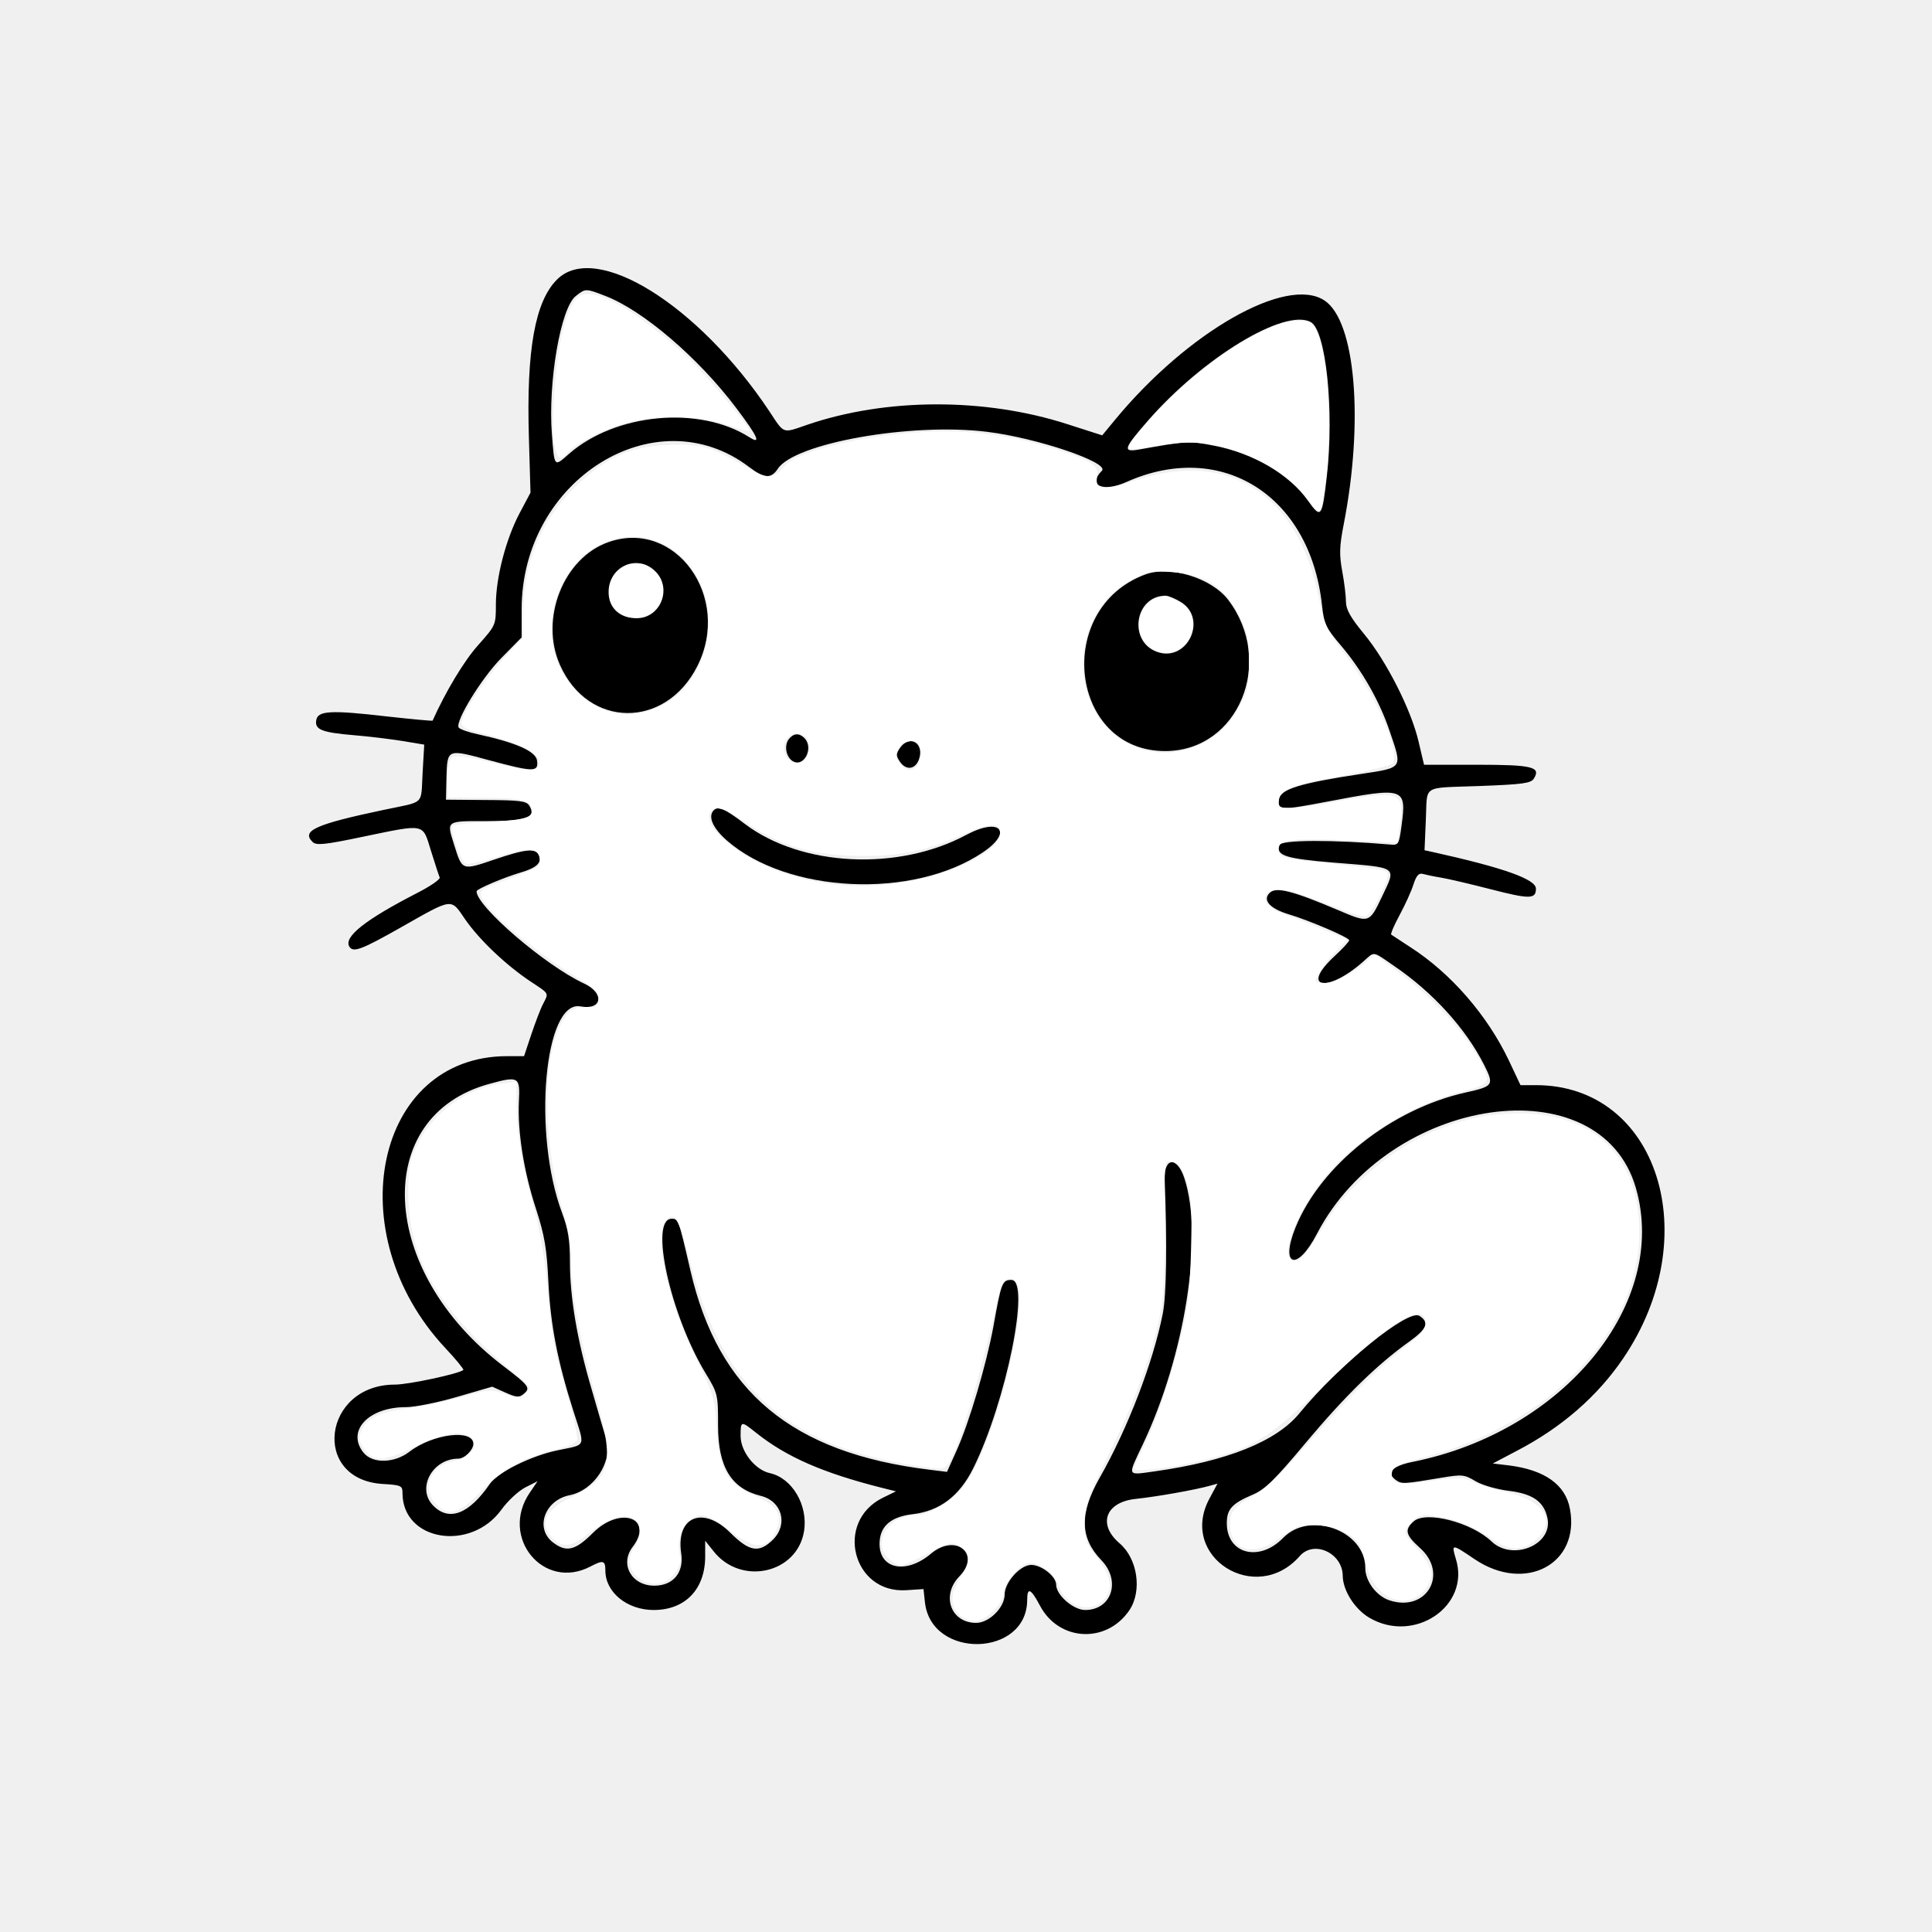
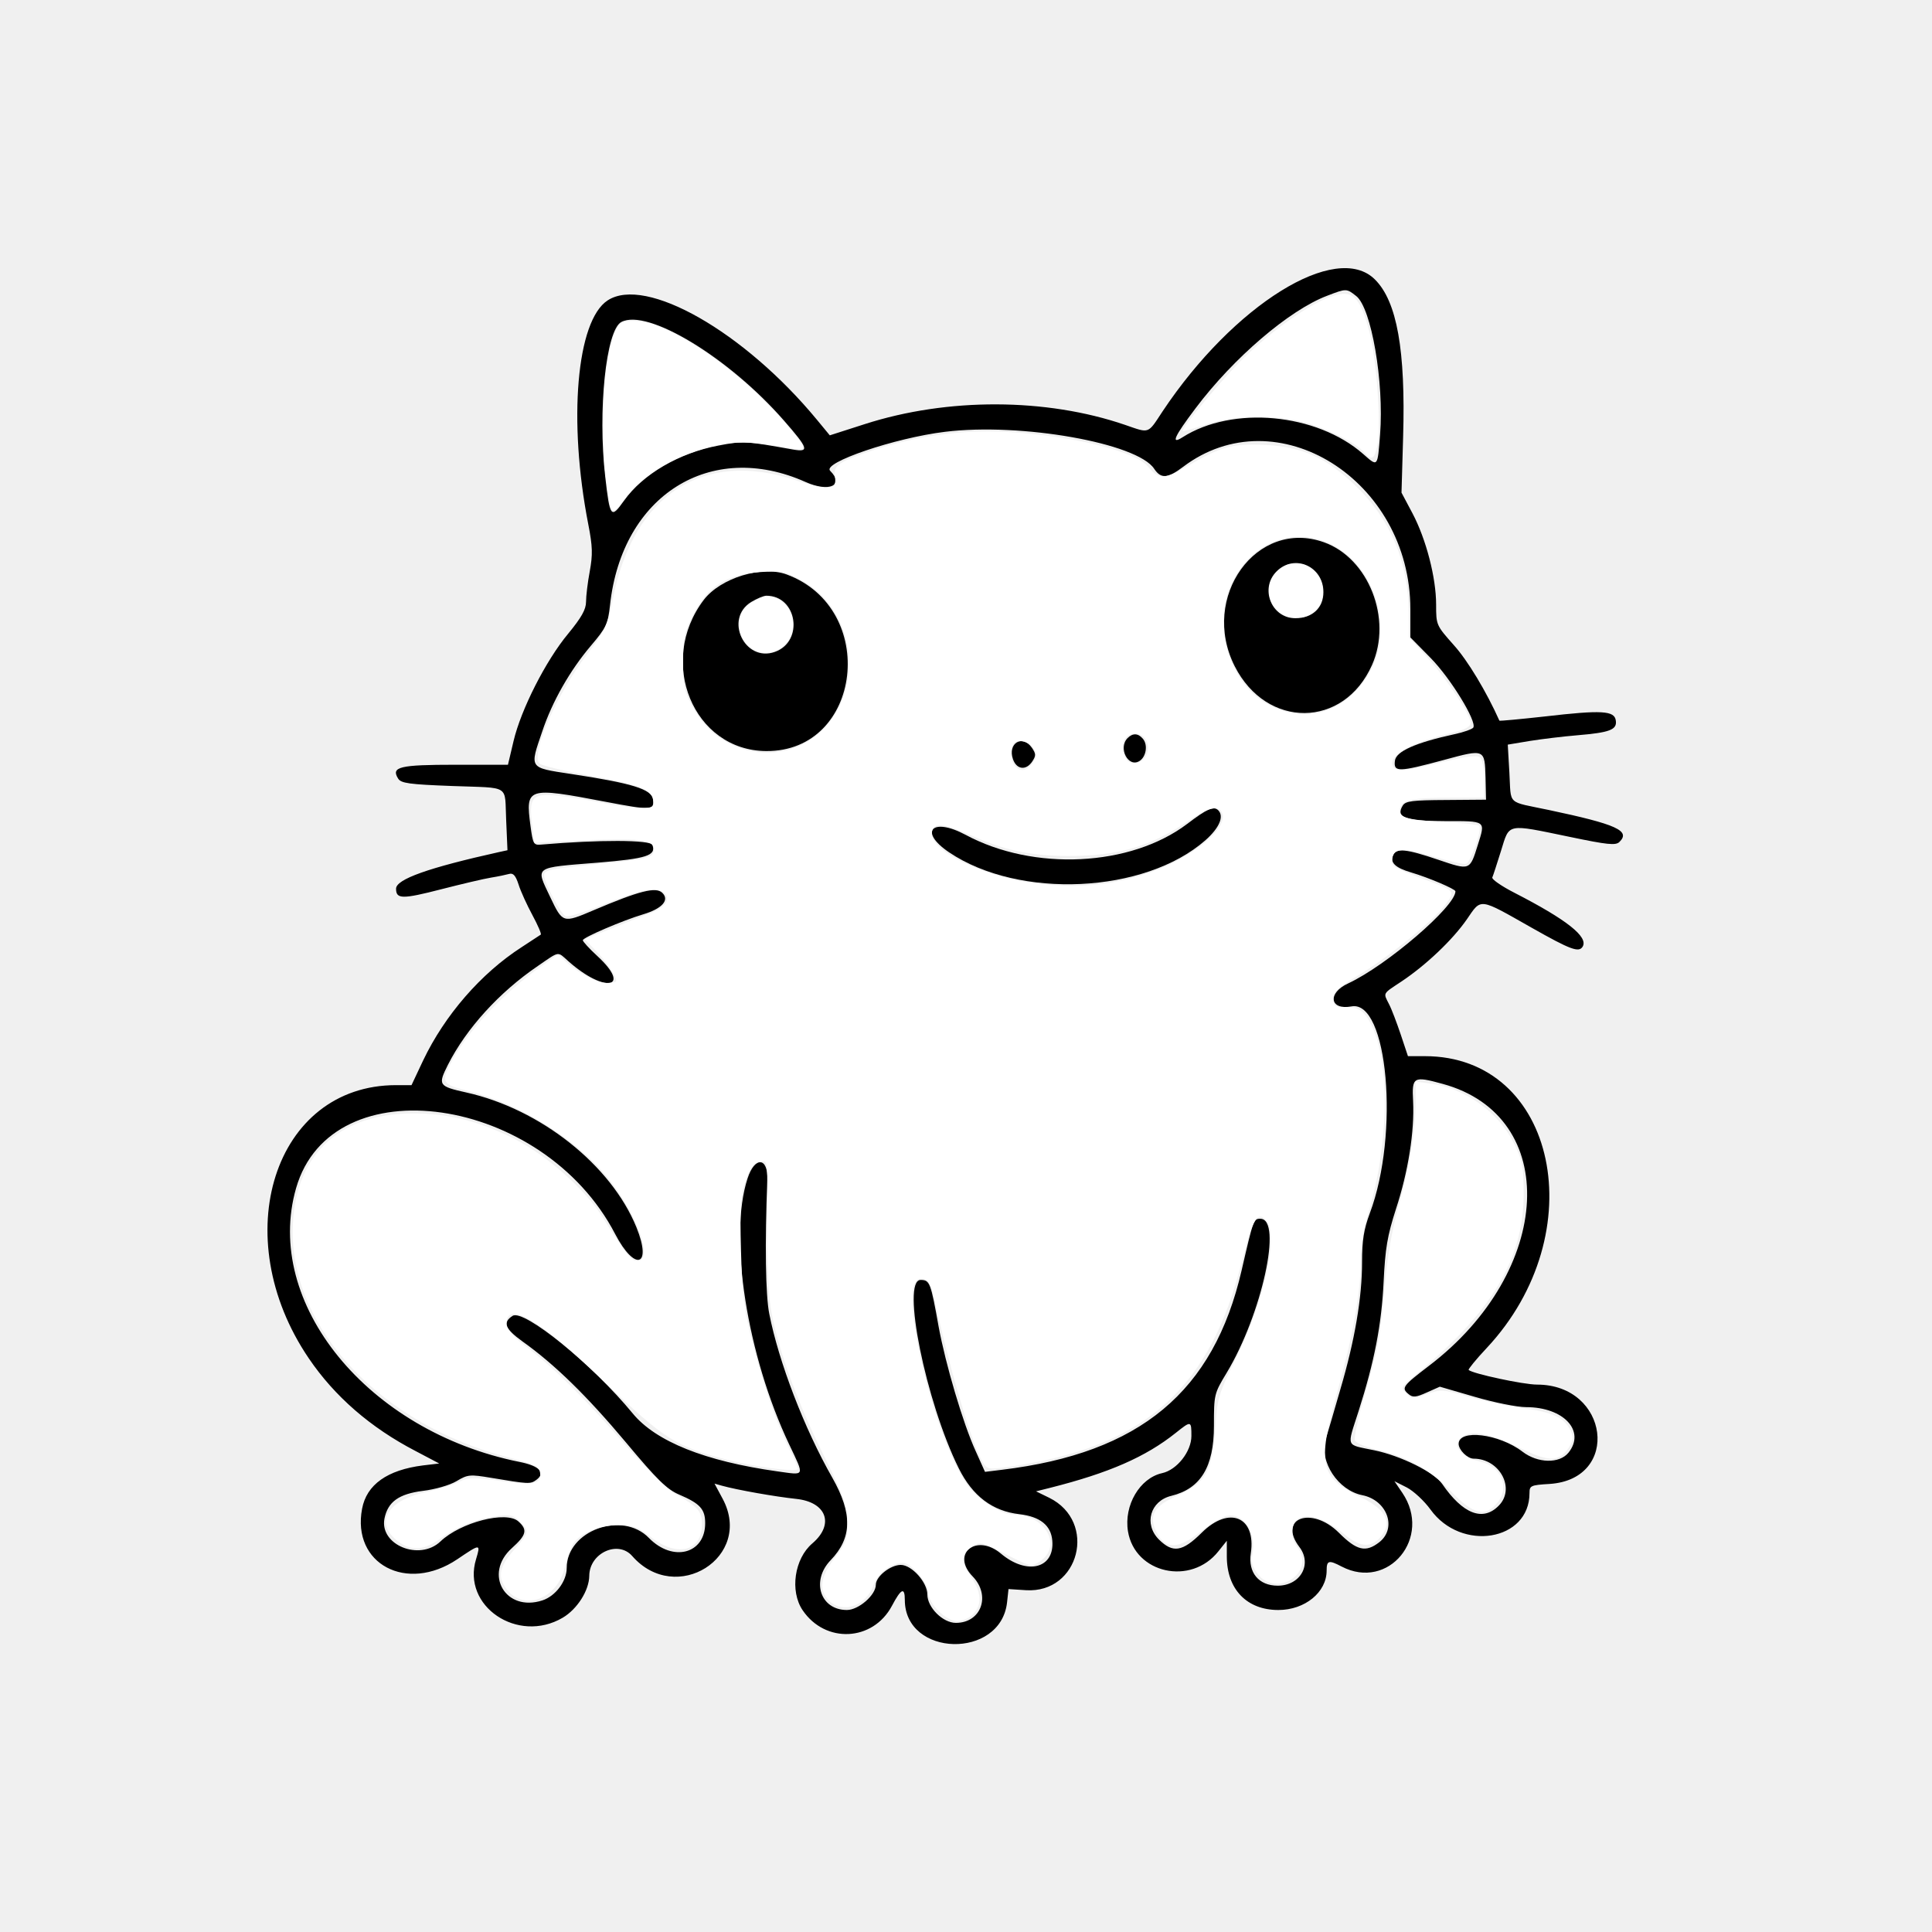
<svg xmlns="http://www.w3.org/2000/svg" version="1.0" width="600pt" height="600pt" viewBox="0 0 600 600" preserveAspectRatio="xMidYMid meet" id="svg6">
-   <defs id="defs6" />
-   <g transform="translate(0,600) scale(0.05,-0.05)" fill="#000000" stroke="none" id="g6">
-     <path d="M3460 10264 c-137 -136 -191 -439 -175 -979 l10 -345 -68 -128 c-85 -161 -147 -400 -147 -567 0 -128 -1 -129 -110 -252 -86 -95 -203 -290 -283 -469 -1 -3 -129 9 -283 26 -353 41 -432 36 -440 -25 -9 -58 38 -75 240 -92 85 -7 217 -23 293 -35 l138 -23 -10 -173 c-12 -208 20 -177 -245 -233 -421 -89 -510 -129 -438 -199 23 -22 74 -17 308 32 397 82 373 87 427 -87 25 -80 49 -154 54 -165 5 -11 -57 -54 -137 -95 -325 -167 -461 -274 -424 -335 24 -38 75 -19 317 118 330 187 311 185 402 52 88 -127 253 -284 406 -386 119 -79 114 -69 78 -140 -16 -30 -48 -115 -73 -189 l-45 -135 -105 0 c-819 0 -1052 -1099 -384 -1813 66 -70 116 -132 112 -136 -24 -23 -340 -91 -425 -91 -447 0 -522 -588 -78 -617 118 -7 125 -11 125 -57 0 -298 424 -367 615 -102 39 54 105 115 147 137 l77 39 -49 -72 c-188 -277 86 -610 377 -458 80 42 93 38 93 -25 0 -135 135 -245 300 -245 196 0 320 129 320 333 l0 97 52 -65 c170 -216 519 -139 562 124 26 161 -73 330 -212 361 -92 20 -182 134 -182 231 0 95 2 95 96 20 189 -151 417 -250 781 -342 l88 -22 -82 -40 c-301 -149 -187 -595 145 -574 l108 7 9 -83 c40 -355 635 -340 635 16 0 81 23 71 80 -37 118 -222 414 -236 555 -27 80 119 51 320 -61 415 -138 118 -88 256 100 276 132 14 369 56 462 82 l46 13 -51 -95 c-192 -361 290 -665 562 -355 88 101 266 19 267 -123 1 -91 75 -207 165 -260 279 -164 628 72 538 364 -29 97 -28 97 117 -1 314 -211 656 -29 591 314 -28 150 -157 241 -378 269 l-101 12 148 78 c279 145 502 339 662 575 515 758 215 1697 -542 1697 l-96 0 -72 153 c-134 281 -359 541 -612 704 -60 40 -114 74 -119 78 -5 4 18 58 52 121 34 63 73 148 86 190 18 55 33 73 58 66 18 -5 69 -16 113 -23 44 -7 183 -40 308 -72 244 -63 282 -62 282 3 0 59 -200 130 -641 228 l-51 11 8 185 c11 227 -33 200 336 214 267 10 317 17 335 46 46 73 -9 86 -355 86 l-327 0 -35 148 c-46 195 -200 499 -339 666 -83 101 -111 151 -111 198 0 35 -10 120 -23 189 -19 104 -18 154 9 292 126 645 73 1265 -120 1391 -236 155 -849 -195 -1300 -741 l-80 -97 -218 70 c-513 165 -1126 163 -1616 -5 -154 -53 -139 -59 -233 84 -441 662 -1079 1059 -1319 819z m297 -101 c235 -89 582 -386 818 -700 132 -175 155 -227 80 -179 -310 198 -833 150 -1122 -104 -92 -81 -89 -84 -105 122 -25 325 54 785 148 859 61 48 61 48 181 2z m4384 -163 c95 -51 147 -550 100 -960 -29 -255 -36 -264 -116 -151 -117 165 -342 297 -585 343 -155 30 -169 29 -465 -24 -104 -18 -97 5 55 179 342 392 848 699 1011 613z m-2011 -682 c313 -38 764 -192 714 -242 -91 -91 6 -135 152 -70 590 264 1141 -82 1215 -764 13 -118 23 -140 119 -253 129 -152 240 -346 302 -532 79 -232 85 -224 -177 -264 -383 -58 -504 -95 -511 -159 -8 -67 11 -68 295 -14 488 93 498 90 466 -150 -15 -112 -19 -120 -65 -116 -360 31 -680 30 -692 -2 -25 -66 35 -85 338 -110 405 -33 388 -20 296 -215 -77 -161 -78 -162 -268 -81 -285 121 -389 148 -428 108 -46 -45 2 -98 119 -133 127 -38 375 -144 375 -161 0 -8 -40 -52 -90 -98 -218 -201 -47 -233 178 -34 72 64 53 67 190 -27 240 -163 445 -388 560 -615 63 -126 59 -133 -116 -172 -460 -103 -898 -451 -1055 -837 -99 -244 9 -278 132 -42 449 864 1762 1053 1982 285 205 -714 -445 -1511 -1387 -1700 -126 -25 -165 -68 -105 -112 37 -27 47 -26 281 13 131 22 145 21 215 -21 42 -25 133 -51 208 -60 150 -19 218 -68 239 -172 32 -164 -218 -266 -348 -142 -125 119 -409 192 -484 124 -58 -52 -50 -84 40 -165 180 -161 40 -401 -190 -325 -81 27 -150 119 -150 201 0 232 -345 358 -511 186 -148 -151 -349 -99 -349 92 0 87 31 122 162 178 75 32 137 92 332 326 240 286 441 483 642 626 108 78 123 118 60 158 -70 44 -497 -303 -745 -605 -143 -175 -450 -298 -900 -361 -174 -24 -169 -36 -73 167 262 552 378 1287 259 1652 -45 140 -129 133 -123 -10 16 -394 11 -715 -12 -830 -59 -300 -218 -714 -392 -1019 -126 -223 -123 -373 11 -512 123 -128 64 -309 -101 -309 -73 0 -180 93 -180 157 0 51 -90 123 -155 123 -68 0 -165 -108 -165 -184 0 -80 -96 -176 -177 -176 -158 0 -219 170 -104 289 136 140 -23 269 -175 142 -162 -137 -335 -94 -320 80 8 95 76 149 204 164 167 19 291 112 377 285 205 413 358 1170 237 1170 -57 0 -63 -16 -112 -290 -43 -233 -151 -600 -230 -773 l-58 -129 -106 13 c-857 104 -1314 484 -1488 1239 -73 316 -74 320 -116 320 -140 0 -10 -593 209 -957 78 -129 79 -134 79 -329 0 -255 82 -390 265 -435 131 -32 172 -175 77 -271 -87 -86 -146 -77 -266 42 -171 170 -339 99 -305 -128 18 -120 -50 -201 -167 -201 -141 0 -216 133 -135 240 137 180 -76 257 -245 89 -112 -112 -167 -124 -251 -59 -112 88 -49 261 105 292 151 30 268 207 228 346 -12 39 -53 179 -91 311 -90 305 -135 570 -135 791 0 136 -11 203 -48 303 -186 494 -112 1328 114 1285 135 -25 151 83 20 143 -240 112 -666 478 -666 572 0 14 167 85 275 117 98 29 131 60 113 106 -18 47 -81 41 -281 -27 -198 -67 -196 -68 -246 92 -48 153 -55 148 208 148 244 0 304 23 258 97 -18 28 -61 33 -269 34 l-248 2 3 136 c5 180 4 180 258 111 282 -76 314 -77 305 -6 -6 59 -128 113 -371 166 -57 12 -109 31 -116 41 -23 38 141 306 265 432 l126 128 0 175 c0 804 831 1324 1412 884 95 -72 137 -75 179 -12 104 160 828 288 1299 230z m-2907 -4158 c-9 -188 30 -436 106 -668 54 -168 67 -245 77 -452 13 -269 57 -496 156 -806 73 -229 83 -204 -98 -242 -165 -34 -372 -137 -421 -208 -129 -188 -253 -236 -351 -137 -107 106 -8 293 155 293 38 0 93 54 93 92 0 93 -251 63 -397 -49 -94 -72 -229 -75 -285 -6 -108 134 29 283 263 283 56 0 200 29 319 64 l217 63 81 -36 c66 -30 87 -32 112 -11 48 39 39 51 -126 177 -774 589 -820 1551 -84 1751 182 50 191 44 183 -108z" id="path1" />
-     <path d="M3777 8632 c-278 -99 -426 -476 -299 -762 175 -395 655 -399 853 -8 217 429 -136 919 -554 770z m294 -181 c106 -106 32 -291 -117 -291 -105 0 -174 65 -174 162 0 161 180 240 291 129z" id="path2" />
-     <path d="M7114 8432 c-573 -212 -470 -1101 127 -1097 452 3 680 555 387 940 -104 135 -360 214 -514 157z m220 -171 c170 -104 41 -377 -147 -310 -182 65 -139 349 53 349 17 0 59 -18 94 -39z" id="path3" />
-     <path d="M4901 7411 c-32 -38 -20 -112 22 -138 70 -43 134 82 73 143 -32 32 -66 30 -95 -5z" id="path4" />
-     <path d="M5591 7356 c-26 -38 -26 -50 -3 -85 38 -58 97 -52 120 13 35 99 -58 156 -117 72z" id="path5" />
-     <path d="M4433 6967 c-37 -38 -7 -109 80 -186 377 -331 1157 -368 1592 -75 191 129 106 220 -102 109 -424 -228 -1025 -198 -1376 67 -125 95 -166 113 -194 85z" id="path6" />
+   <g transform="scale(-1,1) translate(-600.0,0)">
+     <defs id="defs6" />
+     <g transform="translate(0,600) scale(0.05,-0.05)" fill="#000000" stroke="none" id="g6">
+       <path d="M3460 10264 c-137 -136 -191 -439 -175 -979 l10 -345 -68 -128 c-85 -161 -147 -400 -147 -567 0 -128 -1 -129 -110 -252 -86 -95 -203 -290 -283 -469 -1 -3 -129 9 -283 26 -353 41 -432 36 -440 -25 -9 -58 38 -75 240 -92 85 -7 217 -23 293 -35 l138 -23 -10 -173 c-12 -208 20 -177 -245 -233 -421 -89 -510 -129 -438 -199 23 -22 74 -17 308 32 397 82 373 87 427 -87 25 -80 49 -154 54 -165 5 -11 -57 -54 -137 -95 -325 -167 -461 -274 -424 -335 24 -38 75 -19 317 118 330 187 311 185 402 52 88 -127 253 -284 406 -386 119 -79 114 -69 78 -140 -16 -30 -48 -115 -73 -189 l-45 -135 -105 0 c-819 0 -1052 -1099 -384 -1813 66 -70 116 -132 112 -136 -24 -23 -340 -91 -425 -91 -447 0 -522 -588 -78 -617 118 -7 125 -11 125 -57 0 -298 424 -367 615 -102 39 54 105 115 147 137 l77 39 -49 -72 c-188 -277 86 -610 377 -458 80 42 93 38 93 -25 0 -135 135 -245 300 -245 196 0 320 129 320 333 l0 97 52 -65 c170 -216 519 -139 562 124 26 161 -73 330 -212 361 -92 20 -182 134 -182 231 0 95 2 95 96 20 189 -151 417 -250 781 -342 l88 -22 -82 -40 c-301 -149 -187 -595 145 -574 l108 7 9 -83 c40 -355 635 -340 635 16 0 81 23 71 80 -37 118 -222 414 -236 555 -27 80 119 51 320 -61 415 -138 118 -88 256 100 276 132 14 369 56 462 82 l46 13 -51 -95 c-192 -361 290 -665 562 -355 88 101 266 19 267 -123 1 -91 75 -207 165 -260 279 -164 628 72 538 364 -29 97 -28 97 117 -1 314 -211 656 -29 591 314 -28 150 -157 241 -378 269 l-101 12 148 78 c279 145 502 339 662 575 515 758 215 1697 -542 1697 l-96 0 -72 153 c-134 281 -359 541 -612 704 -60 40 -114 74 -119 78 -5 4 18 58 52 121 34 63 73 148 86 190 18 55 33 73 58 66 18 -5 69 -16 113 -23 44 -7 183 -40 308 -72 244 -63 282 -62 282 3 0 59 -200 130 -641 228 l-51 11 8 185 c11 227 -33 200 336 214 267 10 317 17 335 46 46 73 -9 86 -355 86 l-327 0 -35 148 c-46 195 -200 499 -339 666 -83 101 -111 151 -111 198 0 35 -10 120 -23 189 -19 104 -18 154 9 292 126 645 73 1265 -120 1391 -236 155 -849 -195 -1300 -741 l-80 -97 -218 70 c-513 165 -1126 163 -1616 -5 -154 -53 -139 -59 -233 84 -441 662 -1079 1059 -1319 819z m297 -101 c235 -89 582 -386 818 -700 132 -175 155 -227 80 -179 -310 198 -833 150 -1122 -104 -92 -81 -89 -84 -105 122 -25 325 54 785 148 859 61 48 61 48 181 2z m4384 -163 c95 -51 147 -550 100 -960 -29 -255 -36 -264 -116 -151 -117 165 -342 297 -585 343 -155 30 -169 29 -465 -24 -104 -18 -97 5 55 179 342 392 848 699 1011 613z m-2011 -682 c313 -38 764 -192 714 -242 -91 -91 6 -135 152 -70 590 264 1141 -82 1215 -764 13 -118 23 -140 119 -253 129 -152 240 -346 302 -532 79 -232 85 -224 -177 -264 -383 -58 -504 -95 -511 -159 -8 -67 11 -68 295 -14 488 93 498 90 466 -150 -15 -112 -19 -120 -65 -116 -360 31 -680 30 -692 -2 -25 -66 35 -85 338 -110 405 -33 388 -20 296 -215 -77 -161 -78 -162 -268 -81 -285 121 -389 148 -428 108 -46 -45 2 -98 119 -133 127 -38 375 -144 375 -161 0 -8 -40 -52 -90 -98 -218 -201 -47 -233 178 -34 72 64 53 67 190 -27 240 -163 445 -388 560 -615 63 -126 59 -133 -116 -172 -460 -103 -898 -451 -1055 -837 -99 -244 9 -278 132 -42 449 864 1762 1053 1982 285 205 -714 -445 -1511 -1387 -1700 -126 -25 -165 -68 -105 -112 37 -27 47 -26 281 13 131 22 145 21 215 -21 42 -25 133 -51 208 -60 150 -19 218 -68 239 -172 32 -164 -218 -266 -348 -142 -125 119 -409 192 -484 124 -58 -52 -50 -84 40 -165 180 -161 40 -401 -190 -325 -81 27 -150 119 -150 201 0 232 -345 358 -511 186 -148 -151 -349 -99 -349 92 0 87 31 122 162 178 75 32 137 92 332 326 240 286 441 483 642 626 108 78 123 118 60 158 -70 44 -497 -303 -745 -605 -143 -175 -450 -298 -900 -361 -174 -24 -169 -36 -73 167 262 552 378 1287 259 1652 -45 140 -129 133 -123 -10 16 -394 11 -715 -12 -830 -59 -300 -218 -714 -392 -1019 -126 -223 -123 -373 11 -512 123 -128 64 -309 -101 -309 -73 0 -180 93 -180 157 0 51 -90 123 -155 123 -68 0 -165 -108 -165 -184 0 -80 -96 -176 -177 -176 -158 0 -219 170 -104 289 136 140 -23 269 -175 142 -162 -137 -335 -94 -320 80 8 95 76 149 204 164 167 19 291 112 377 285 205 413 358 1170 237 1170 -57 0 -63 -16 -112 -290 -43 -233 -151 -600 -230 -773 l-58 -129 -106 13 c-857 104 -1314 484 -1488 1239 -73 316 -74 320 -116 320 -140 0 -10 -593 209 -957 78 -129 79 -134 79 -329 0 -255 82 -390 265 -435 131 -32 172 -175 77 -271 -87 -86 -146 -77 -266 42 -171 170 -339 99 -305 -128 18 -120 -50 -201 -167 -201 -141 0 -216 133 -135 240 137 180 -76 257 -245 89 -112 -112 -167 -124 -251 -59 -112 88 -49 261 105 292 151 30 268 207 228 346 -12 39 -53 179 -91 311 -90 305 -135 570 -135 791 0 136 -11 203 -48 303 -186 494 -112 1328 114 1285 135 -25 151 83 20 143 -240 112 -666 478 -666 572 0 14 167 85 275 117 98 29 131 60 113 106 -18 47 -81 41 -281 -27 -198 -67 -196 -68 -246 92 -48 153 -55 148 208 148 244 0 304 23 258 97 -18 28 -61 33 -269 34 l-248 2 3 136 c5 180 4 180 258 111 282 -76 314 -77 305 -6 -6 59 -128 113 -371 166 -57 12 -109 31 -116 41 -23 38 141 306 265 432 l126 128 0 175 c0 804 831 1324 1412 884 95 -72 137 -75 179 -12 104 160 828 288 1299 230z m-2907 -4158 c-9 -188 30 -436 106 -668 54 -168 67 -245 77 -452 13 -269 57 -496 156 -806 73 -229 83 -204 -98 -242 -165 -34 -372 -137 -421 -208 -129 -188 -253 -236 -351 -137 -107 106 -8 293 155 293 38 0 93 54 93 92 0 93 -251 63 -397 -49 -94 -72 -229 -75 -285 -6 -108 134 29 283 263 283 56 0 200 29 319 64 l217 63 81 -36 c66 -30 87 -32 112 -11 48 39 39 51 -126 177 -774 589 -820 1551 -84 1751 182 50 191 44 183 -108z" id="path1" />
+       <path d="M3777 8632 c-278 -99 -426 -476 -299 -762 175 -395 655 -399 853 -8 217 429 -136 919 -554 770z m294 -181 c106 -106 32 -291 -117 -291 -105 0 -174 65 -174 162 0 161 180 240 291 129z" id="path2" />
+       <path d="M7114 8432 c-573 -212 -470 -1101 127 -1097 452 3 680 555 387 940 -104 135 -360 214 -514 157z m220 -171 c170 -104 41 -377 -147 -310 -182 65 -139 349 53 349 17 0 59 -18 94 -39z" id="path3" />
+       <path d="M4901 7411 c-32 -38 -20 -112 22 -138 70 -43 134 82 73 143 -32 32 -66 30 -95 -5z" id="path4" />
+       <path d="M5591 7356 c-26 -38 -26 -50 -3 -85 38 -58 97 -52 120 13 35 99 -58 156 -117 72z" id="path5" />
+       <path d="M4433 6967 c-37 -38 -7 -109 80 -186 377 -331 1157 -368 1592 -75 191 129 106 220 -102 109 -424 -228 -1025 -198 -1376 67 -125 95 -166 113 -194 85z" id="path6" />
+     </g>
+     <path style="fill:#ffffff;stroke-width:1.421" d="m 397.09,668.447 c -3.819,-3.819 -3.578,-9.011 0.71,-15.323 4.503,-6.627 4.48,-9.576 -0.098,-12.576 -3.543,-2.321 -3.957,-2.233 -14.149,3.01 -10.043,5.167 -10.652,5.302 -14.002,3.107 -9.64,-6.316 -2.555,-19.419 10.501,-19.419 4.844,0 13.63,-5.247 18.325,-10.943 8.061,-9.779 18.014,-38.23 22.382,-63.981 2.712,-15.987 1.794,-23.492 -2.795,-22.839 -2.553,0.363 -3.454,1.983 -4.992,8.968 -6.908,31.389 -16.2,62.111 -20.572,68.019 -1.554,2.1 -2.842,2.118 -14.573,0.212 -52.997,-8.612 -79.054,-32.474 -92.052,-84.293 -4.518,-18.014 -6.727,-21.546 -10.363,-16.574 -4.785,6.544 1.264,33.273 12.851,56.788 7.031,14.269 7.766,16.68 8.445,27.722 1.165,18.937 3.788,23.688 16.083,29.141 8.948,3.968 11.387,7.698 8.924,13.645 -3.545,8.559 -9.087,8.916 -18.767,1.209 -3.945,-3.141 -8.677,-6.089 -10.514,-6.55 -7.25,-1.82 -12.919,6.533 -10.987,16.191 0.549,2.747 -0.133,5.098 -2.27,7.814 -7.974,10.137 -24.163,-0.842 -16.391,-11.117 3.092,-4.088 2.72,-10.181 -0.735,-12.03 -4.024,-2.154 -11.158,0.38 -18.617,6.612 -6.947,5.804 -11.643,5.904 -15.781,0.336 -4.174,-5.616 -1.171,-10.81 9.069,-15.693 16.55,-7.891 17.879,-13.596 9.843,-42.271 -6.788,-24.222 -10.005,-42.119 -10.012,-55.707 -0.003,-5.505 -1.226,-13.392 -2.934,-18.921 -8.809,-28.52 -9.394,-63.103 -1.336,-78.899 2.949,-5.781 5.092,-7.107 11.484,-7.107 3.455,0 4.146,-0.581 4.146,-3.489 0,-2.803 -1.887,-4.6 -9.59,-9.136 -12.21,-7.189 -31.377,-22.587 -36.536,-29.351 -4.493,-5.891 -4.345,-6.126 6.346,-10.097 15.531,-5.769 15.855,-5.966 15.375,-9.344 -0.644,-4.541 -4.707,-4.701 -17.759,-0.701 -6.112,1.874 -11.875,3.15 -12.805,2.836 -2.052,-0.692 -6.801,-14.391 -5.456,-15.737 0.526,-0.526 7.593,-1.284 15.706,-1.684 14.943,-0.737 18.509,-2.005 16.963,-6.033 -1.211,-3.155 -5.127,-3.888 -20.904,-3.91 l -13.852,-0.019 v -7.64 c 0,-4.402 0.753,-8.246 1.776,-9.07 1.222,-0.984 5.986,-0.391 15.273,1.899 14.953,3.688 19.304,4.122 20.582,2.053 2.762,-4.469 -6.855,-10.041 -24.489,-14.187 -5.288,-1.243 -7.455,-2.436 -7.445,-4.098 0.02,-3.491 9.854,-18.29 18.213,-27.406 l 7.347,-8.013 0.021,-9.746 c 0.046,-21.316 7.377,-38.929 22.081,-53.048 11.972,-11.496 21.918,-16.009 37.035,-16.807 13.563,-0.715 18.912,0.704 32.045,8.505 9.977,5.926 12.217,5.972 16.889,0.342 5.227,-6.298 31.743,-12.774 58.282,-14.233 18.335,-1.008 36.768,1.491 55.199,7.483 14.301,4.65 16.948,6.465 16.076,11.026 -1.074,5.621 2.773,5.951 16.44,1.409 38.002,-12.628 66.819,5.925 75.345,48.508 2.358,11.776 3.271,13.778 10.69,23.442 12.634,16.456 23.643,41.638 19.859,45.422 -0.817,0.817 -9.868,3.009 -20.114,4.87 -21.234,3.858 -26.387,5.834 -27.034,10.367 -0.405,2.843 0.154,3.183 5.235,3.183 3.129,0 10.046,-0.913 15.372,-2.028 5.325,-1.116 13.544,-2.462 18.264,-2.991 11.147,-1.251 12.75,0.371 11.36,11.496 l -0.989,7.919 -19.603,-0.995 c -22.755,-1.155 -29.894,-0.305 -29.894,3.561 0,3.502 2.124,4.153 19.009,5.828 24.552,2.435 26.454,2.798 26.454,5.049 0,3.07 -6.931,16.227 -8.958,17.005 -0.956,0.367 -7.285,-1.569 -14.063,-4.302 -16.535,-6.667 -23.052,-8.069 -26.299,-5.654 -3.552,2.641 -0.951,6.459 6.143,9.019 3.04,1.097 10.214,3.895 15.941,6.218 l 10.413,4.223 -4.917,5.148 c -4.481,4.692 -8.095,10.119 -8.095,12.158 0,0.442 1.758,0.801 3.907,0.798 4.103,-0.006 11.652,-3.953 17.044,-8.912 l 3.192,-2.936 6.753,4.794 c 16.509,11.721 31.17,27.5 37.845,40.731 3.797,7.527 3.169,8.429 -7.725,11.099 -20.913,5.125 -43.684,19.22 -57.105,35.346 -12.456,14.967 -19.679,34.962 -12.63,34.962 2.599,0 4.875,-2.877 14.327,-18.109 7.19,-11.587 23.679,-26.083 37.332,-32.822 14.261,-7.038 26.68,-10.111 40.978,-10.139 31.547,-0.062 49.963,17.967 50.044,48.994 0.107,41.019 -37.416,80.186 -89.582,93.508 -10.593,2.705 -12.482,3.636 -12.87,6.339 -0.664,4.628 2.761,5.296 16.898,3.295 10.86,-1.537 12.985,-1.476 16.773,0.483 2.385,1.234 8.56,3.128 13.721,4.21 14.943,3.132 20.816,11.726 13.019,19.05 -5.685,5.341 -11.625,5.543 -18.47,0.628 -7.728,-5.549 -15.116,-8.585 -23.649,-9.717 -5.817,-0.772 -7.316,-0.453 -9.862,2.093 -3.982,3.982 -3.833,4.911 1.781,11.168 5.89,6.564 7.262,10.637 5.008,14.868 -6.37,11.957 -22.291,7.347 -25.576,-7.405 -0.783,-3.516 -2.299,-7.736 -3.369,-9.377 -2.878,-4.416 -10.885,-7.671 -18.866,-7.671 -5.908,0 -8.05,0.8 -13.282,4.959 -10.737,8.535 -21.156,5.972 -21.156,-5.206 0,-5.502 1.741,-7.503 10.899,-12.528 3.589,-1.969 11.963,-10.212 21.23,-20.898 16.344,-18.846 29.458,-31.776 41.435,-40.852 4.969,-3.765 7.416,-6.645 7.416,-8.727 0,-10.173 -13.931,-1.826 -41.806,25.049 -23.362,22.524 -28.533,25.762 -49.839,31.211 -11.856,3.032 -29.115,5.225 -29.115,3.698 0,-0.525 1.504,-3.969 3.341,-7.655 5.492,-11.014 10.695,-25.879 15.329,-43.79 3.725,-14.4 4.458,-20.155 4.958,-38.92 0.492,-18.491 0.182,-23.16 -1.931,-29.125 -1.889,-5.331 -3.315,-7.217 -5.714,-7.558 -3.67,-0.521 -3.391,-3.055 -3.202,29.015 0.07,11.801 -0.568,25.805 -1.417,31.119 -2.492,15.602 -10.579,38.294 -21.513,60.371 -8.873,17.914 -10.216,21.642 -10.304,28.588 -0.09,7.135 0.466,8.714 5.204,14.796 6.017,7.724 6.802,13.368 2.463,17.707 -5.697,5.697 -15.637,2.188 -18.516,-6.534 -1.598,-4.842 -7.255,-9.094 -12.099,-9.094 -3.469,0 -10.586,8.293 -10.586,12.336 0,4.657 -7.251,11.817 -11.967,11.817 -2.014,0 -4.94,-1.279 -6.503,-2.841 z M 371.052,365.809 c 21.409,-2.684 43.087,-13.043 43.087,-20.589 0,-4.881 -4.324,-4.666 -16.558,0.824 -13.466,6.042 -24.551,8.38 -39.845,8.405 -20.87,0.034 -34.434,-3.953 -50.087,-14.72 -7.994,-5.499 -12.432,-6.469 -13.761,-3.007 -2.451,6.388 12.738,18.785 30.242,24.682 15.504,5.223 29.745,6.56 46.923,4.406 z m 8.918,-48.903 c 0.934,-1.125 1.491,-3.842 1.24,-6.038 -0.359,-3.129 -1.189,-3.993 -3.836,-3.993 -1.858,0 -4.247,1.308 -5.309,2.907 -1.646,2.479 -1.608,3.368 0.262,6.038 2.534,3.618 5.225,4 7.643,1.086 z m -45.558,-3.94 c 1.589,-4.295 0.412,-7.953 -2.897,-9.003 -3.512,-1.115 -6.882,1.649 -6.882,5.643 0,6.427 7.67,9.062 9.779,3.36 z m 159.131,-3.195 c 8.667,-3.058 14.805,-8.338 19.462,-16.742 3.609,-6.514 4.136,-8.925 4.136,-18.931 0,-9.954 -0.565,-12.571 -4.284,-19.843 -5.802,-11.345 -13.775,-16.381 -27.489,-17.362 -8.833,-0.632 -10.552,-0.296 -17.321,3.384 -21.446,11.66 -26.342,42.875 -9.577,61.063 8.788,9.534 22.563,12.845 35.074,8.431 z M 275.875,291.172 c 15.402,-9.026 22.132,-32.696 14.117,-49.65 -13.686,-28.949 -50.754,-24.348 -59.997,7.447 -4.196,14.434 -0.621,28.468 9.803,38.478 9.878,9.486 23.795,10.923 36.076,3.726 z" id="path7" transform="scale(0.75)" />
+     <path style="fill:#ffffff;stroke-width:1.421" d="m 179.744,621.98 c -5.027,-6.391 -1.16,-14.976 7.583,-16.832 8.565,-1.818 12.09,-7.64 6.452,-10.658 -4.206,-2.251 -11.583,-0.594 -23.627,5.307 -11.519,5.644 -15.87,5.57 -19.739,-0.335 -1.86,-2.838 -2.025,-4.302 -0.793,-7.006 2.446,-5.368 7.435,-7.738 19.568,-9.296 6.184,-0.794 16.358,-2.937 22.609,-4.761 10.776,-3.145 11.679,-3.201 17.402,-1.081 5.639,2.089 6.2,2.068 8.524,-0.317 2.378,-2.441 2.206,-2.783 -3.906,-7.765 -31.398,-25.594 -44.733,-47.893 -44.746,-74.827 -0.006,-11.148 0.505,-13.829 3.987,-20.919 6.324,-12.878 20.131,-22.813 34.426,-24.772 l 6.333,-0.868 0.028,8.362 c 0.042,12.404 2.325,26.436 7.024,43.17 2.713,9.661 4.74,21.425 5.751,33.387 1.771,20.941 2.576,25.233 8.713,46.481 2.418,8.374 4.066,16.089 3.66,17.146 -0.405,1.056 -4.158,2.688 -8.339,3.626 -12.91,2.896 -22.635,8.288 -31.304,17.358 -9.478,9.916 -14.5,11.095 -19.608,4.601 z" id="path8" transform="scale(0.75)" />
+     <path style="fill:#ffffff;stroke-width:0.392" d="m 480.187,269.97 c -4.491,-1.217 -7.579,-4.644 -8.376,-9.293 -1.145,-6.683 3.38,-13.116 9.541,-13.561 2.029,-0.147 2.677,0.003 5.206,1.204 4.953,2.352 6.951,4.98 7.234,9.514 0.498,7.969 -6.371,14.097 -13.605,12.136 z" id="path9" transform="scale(0.75)" />
+     <path style="fill:#ffffff;stroke-width:0.252" d="m 259.481,255.285 c -3.024,-0.994 -5.233,-2.891 -6.43,-5.521 -0.87,-1.911 -1.085,-5.779 -0.443,-8.001 0.954,-3.305 3.238,-5.99 6.349,-7.464 1.601,-0.758 1.881,-0.809 4.475,-0.809 2.636,0 2.851,0.041 4.529,0.857 2.155,1.049 4.489,3.333 5.469,5.354 2.705,5.573 0.289,12.497 -5.275,15.119 -1.548,0.729 -1.958,0.809 -4.472,0.87 -2.164,0.052 -3.08,-0.036 -4.202,-0.405 z" id="path10" transform="scale(0.75)" />
+     <path style="fill:#ffffff;stroke-width:1.511" d="m 229.594,184.152 c -1.523,-8.117 0.328,-34.878 3.183,-46.019 3.165,-12.351 5.825,-16.462 10.651,-16.462 7.878,0 25.649,11.299 41.281,26.248 8.089,7.735 26.442,29.63 25.569,30.504 -0.253,0.253 -4.534,-0.935 -9.514,-2.64 -11.547,-3.953 -29.755,-4.181 -42.287,-0.531 -9.406,2.74 -20.351,8.438 -23.503,12.236 -2.883,3.474 -4.262,2.618 -5.379,-3.335 z" id="path11" transform="scale(0.75)" />
+     <path style="fill:#ffffff;stroke-width:0.442" d="m 544.324,210.272 c -0.738,-0.789 -2.254,-2.645 -3.37,-4.125 -7.767,-10.296 -21.804,-18.312 -38.307,-21.873 -6.929,-1.495 -14.244,-1.365 -24.387,0.433 -8.996,1.595 -10.916,1.718 -10.916,0.699 0,-1.75 7.975,-11.336 16.225,-19.502 15.023,-14.871 32.888,-27.126 46.252,-31.728 4.673,-1.609 10.918,-1.792 12.877,-0.376 2.865,2.07 5.128,9.53 6.624,21.835 0.955,7.859 1.095,31.038 0.233,38.633 -1.381,12.173 -2.442,17.44 -3.512,17.44 -0.208,0 -0.981,-0.646 -1.719,-1.435 z" id="path12" transform="scale(0.75)" />
  </g>
-   <path style="fill:#ffffff;stroke-width:1.421" d="m 397.09,668.447 c -3.819,-3.819 -3.578,-9.011 0.71,-15.323 4.503,-6.627 4.48,-9.576 -0.098,-12.576 -3.543,-2.321 -3.957,-2.233 -14.149,3.01 -10.043,5.167 -10.652,5.302 -14.002,3.107 -9.64,-6.316 -2.555,-19.419 10.501,-19.419 4.844,0 13.63,-5.247 18.325,-10.943 8.061,-9.779 18.014,-38.23 22.382,-63.981 2.712,-15.987 1.794,-23.492 -2.795,-22.839 -2.553,0.363 -3.454,1.983 -4.992,8.968 -6.908,31.389 -16.2,62.111 -20.572,68.019 -1.554,2.1 -2.842,2.118 -14.573,0.212 -52.997,-8.612 -79.054,-32.474 -92.052,-84.293 -4.518,-18.014 -6.727,-21.546 -10.363,-16.574 -4.785,6.544 1.264,33.273 12.851,56.788 7.031,14.269 7.766,16.68 8.445,27.722 1.165,18.937 3.788,23.688 16.083,29.141 8.948,3.968 11.387,7.698 8.924,13.645 -3.545,8.559 -9.087,8.916 -18.767,1.209 -3.945,-3.141 -8.677,-6.089 -10.514,-6.55 -7.25,-1.82 -12.919,6.533 -10.987,16.191 0.549,2.747 -0.133,5.098 -2.27,7.814 -7.974,10.137 -24.163,-0.842 -16.391,-11.117 3.092,-4.088 2.72,-10.181 -0.735,-12.03 -4.024,-2.154 -11.158,0.38 -18.617,6.612 -6.947,5.804 -11.643,5.904 -15.781,0.336 -4.174,-5.616 -1.171,-10.81 9.069,-15.693 16.55,-7.891 17.879,-13.596 9.843,-42.271 -6.788,-24.222 -10.005,-42.119 -10.012,-55.707 -0.003,-5.505 -1.226,-13.392 -2.934,-18.921 -8.809,-28.52 -9.394,-63.103 -1.336,-78.899 2.949,-5.781 5.092,-7.107 11.484,-7.107 3.455,0 4.146,-0.581 4.146,-3.489 0,-2.803 -1.887,-4.6 -9.59,-9.136 -12.21,-7.189 -31.377,-22.587 -36.536,-29.351 -4.493,-5.891 -4.345,-6.126 6.346,-10.097 15.531,-5.769 15.855,-5.966 15.375,-9.344 -0.644,-4.541 -4.707,-4.701 -17.759,-0.701 -6.112,1.874 -11.875,3.15 -12.805,2.836 -2.052,-0.692 -6.801,-14.391 -5.456,-15.737 0.526,-0.526 7.593,-1.284 15.706,-1.684 14.943,-0.737 18.509,-2.005 16.963,-6.033 -1.211,-3.155 -5.127,-3.888 -20.904,-3.91 l -13.852,-0.019 v -7.64 c 0,-4.402 0.753,-8.246 1.776,-9.07 1.222,-0.984 5.986,-0.391 15.273,1.899 14.953,3.688 19.304,4.122 20.582,2.053 2.762,-4.469 -6.855,-10.041 -24.489,-14.187 -5.288,-1.243 -7.455,-2.436 -7.445,-4.098 0.02,-3.491 9.854,-18.29 18.213,-27.406 l 7.347,-8.013 0.021,-9.746 c 0.046,-21.316 7.377,-38.929 22.081,-53.048 11.972,-11.496 21.918,-16.009 37.035,-16.807 13.563,-0.715 18.912,0.704 32.045,8.505 9.977,5.926 12.217,5.972 16.889,0.342 5.227,-6.298 31.743,-12.774 58.282,-14.233 18.335,-1.008 36.768,1.491 55.199,7.483 14.301,4.65 16.948,6.465 16.076,11.026 -1.074,5.621 2.773,5.951 16.44,1.409 38.002,-12.628 66.819,5.925 75.345,48.508 2.358,11.776 3.271,13.778 10.69,23.442 12.634,16.456 23.643,41.638 19.859,45.422 -0.817,0.817 -9.868,3.009 -20.114,4.87 -21.234,3.858 -26.387,5.834 -27.034,10.367 -0.405,2.843 0.154,3.183 5.235,3.183 3.129,0 10.046,-0.913 15.372,-2.028 5.325,-1.116 13.544,-2.462 18.264,-2.991 11.147,-1.251 12.75,0.371 11.36,11.496 l -0.989,7.919 -19.603,-0.995 c -22.755,-1.155 -29.894,-0.305 -29.894,3.561 0,3.502 2.124,4.153 19.009,5.828 24.552,2.435 26.454,2.798 26.454,5.049 0,3.07 -6.931,16.227 -8.958,17.005 -0.956,0.367 -7.285,-1.569 -14.063,-4.302 -16.535,-6.667 -23.052,-8.069 -26.299,-5.654 -3.552,2.641 -0.951,6.459 6.143,9.019 3.04,1.097 10.214,3.895 15.941,6.218 l 10.413,4.223 -4.917,5.148 c -4.481,4.692 -8.095,10.119 -8.095,12.158 0,0.442 1.758,0.801 3.907,0.798 4.103,-0.006 11.652,-3.953 17.044,-8.912 l 3.192,-2.936 6.753,4.794 c 16.509,11.721 31.17,27.5 37.845,40.731 3.797,7.527 3.169,8.429 -7.725,11.099 -20.913,5.125 -43.684,19.22 -57.105,35.346 -12.456,14.967 -19.679,34.962 -12.63,34.962 2.599,0 4.875,-2.877 14.327,-18.109 7.19,-11.587 23.679,-26.083 37.332,-32.822 14.261,-7.038 26.68,-10.111 40.978,-10.139 31.547,-0.062 49.963,17.967 50.044,48.994 0.107,41.019 -37.416,80.186 -89.582,93.508 -10.593,2.705 -12.482,3.636 -12.87,6.339 -0.664,4.628 2.761,5.296 16.898,3.295 10.86,-1.537 12.985,-1.476 16.773,0.483 2.385,1.234 8.56,3.128 13.721,4.21 14.943,3.132 20.816,11.726 13.019,19.05 -5.685,5.341 -11.625,5.543 -18.47,0.628 -7.728,-5.549 -15.116,-8.585 -23.649,-9.717 -5.817,-0.772 -7.316,-0.453 -9.862,2.093 -3.982,3.982 -3.833,4.911 1.781,11.168 5.89,6.564 7.262,10.637 5.008,14.868 -6.37,11.957 -22.291,7.347 -25.576,-7.405 -0.783,-3.516 -2.299,-7.736 -3.369,-9.377 -2.878,-4.416 -10.885,-7.671 -18.866,-7.671 -5.908,0 -8.05,0.8 -13.282,4.959 -10.737,8.535 -21.156,5.972 -21.156,-5.206 0,-5.502 1.741,-7.503 10.899,-12.528 3.589,-1.969 11.963,-10.212 21.23,-20.898 16.344,-18.846 29.458,-31.776 41.435,-40.852 4.969,-3.765 7.416,-6.645 7.416,-8.727 0,-10.173 -13.931,-1.826 -41.806,25.049 -23.362,22.524 -28.533,25.762 -49.839,31.211 -11.856,3.032 -29.115,5.225 -29.115,3.698 0,-0.525 1.504,-3.969 3.341,-7.655 5.492,-11.014 10.695,-25.879 15.329,-43.79 3.725,-14.4 4.458,-20.155 4.958,-38.92 0.492,-18.491 0.182,-23.16 -1.931,-29.125 -1.889,-5.331 -3.315,-7.217 -5.714,-7.558 -3.67,-0.521 -3.391,-3.055 -3.202,29.015 0.07,11.801 -0.568,25.805 -1.417,31.119 -2.492,15.602 -10.579,38.294 -21.513,60.371 -8.873,17.914 -10.216,21.642 -10.304,28.588 -0.09,7.135 0.466,8.714 5.204,14.796 6.017,7.724 6.802,13.368 2.463,17.707 -5.697,5.697 -15.637,2.188 -18.516,-6.534 -1.598,-4.842 -7.255,-9.094 -12.099,-9.094 -3.469,0 -10.586,8.293 -10.586,12.336 0,4.657 -7.251,11.817 -11.967,11.817 -2.014,0 -4.94,-1.279 -6.503,-2.841 z M 371.052,365.809 c 21.409,-2.684 43.087,-13.043 43.087,-20.589 0,-4.881 -4.324,-4.666 -16.558,0.824 -13.466,6.042 -24.551,8.38 -39.845,8.405 -20.87,0.034 -34.434,-3.953 -50.087,-14.72 -7.994,-5.499 -12.432,-6.469 -13.761,-3.007 -2.451,6.388 12.738,18.785 30.242,24.682 15.504,5.223 29.745,6.56 46.923,4.406 z m 8.918,-48.903 c 0.934,-1.125 1.491,-3.842 1.24,-6.038 -0.359,-3.129 -1.189,-3.993 -3.836,-3.993 -1.858,0 -4.247,1.308 -5.309,2.907 -1.646,2.479 -1.608,3.368 0.262,6.038 2.534,3.618 5.225,4 7.643,1.086 z m -45.558,-3.94 c 1.589,-4.295 0.412,-7.953 -2.897,-9.003 -3.512,-1.115 -6.882,1.649 -6.882,5.643 0,6.427 7.67,9.062 9.779,3.36 z m 159.131,-3.195 c 8.667,-3.058 14.805,-8.338 19.462,-16.742 3.609,-6.514 4.136,-8.925 4.136,-18.931 0,-9.954 -0.565,-12.571 -4.284,-19.843 -5.802,-11.345 -13.775,-16.381 -27.489,-17.362 -8.833,-0.632 -10.552,-0.296 -17.321,3.384 -21.446,11.66 -26.342,42.875 -9.577,61.063 8.788,9.534 22.563,12.845 35.074,8.431 z M 275.875,291.172 c 15.402,-9.026 22.132,-32.696 14.117,-49.65 -13.686,-28.949 -50.754,-24.348 -59.997,7.447 -4.196,14.434 -0.621,28.468 9.803,38.478 9.878,9.486 23.795,10.923 36.076,3.726 z" id="path7" transform="scale(0.75)" />
-   <path style="fill:#ffffff;stroke-width:1.421" d="m 179.744,621.98 c -5.027,-6.391 -1.16,-14.976 7.583,-16.832 8.565,-1.818 12.09,-7.64 6.452,-10.658 -4.206,-2.251 -11.583,-0.594 -23.627,5.307 -11.519,5.644 -15.87,5.57 -19.739,-0.335 -1.86,-2.838 -2.025,-4.302 -0.793,-7.006 2.446,-5.368 7.435,-7.738 19.568,-9.296 6.184,-0.794 16.358,-2.937 22.609,-4.761 10.776,-3.145 11.679,-3.201 17.402,-1.081 5.639,2.089 6.2,2.068 8.524,-0.317 2.378,-2.441 2.206,-2.783 -3.906,-7.765 -31.398,-25.594 -44.733,-47.893 -44.746,-74.827 -0.006,-11.148 0.505,-13.829 3.987,-20.919 6.324,-12.878 20.131,-22.813 34.426,-24.772 l 6.333,-0.868 0.028,8.362 c 0.042,12.404 2.325,26.436 7.024,43.17 2.713,9.661 4.74,21.425 5.751,33.387 1.771,20.941 2.576,25.233 8.713,46.481 2.418,8.374 4.066,16.089 3.66,17.146 -0.405,1.056 -4.158,2.688 -8.339,3.626 -12.91,2.896 -22.635,8.288 -31.304,17.358 -9.478,9.916 -14.5,11.095 -19.608,4.601 z" id="path8" transform="scale(0.75)" />
-   <path style="fill:#ffffff;stroke-width:0.392" d="m 480.187,269.97 c -4.491,-1.217 -7.579,-4.644 -8.376,-9.293 -1.145,-6.683 3.38,-13.116 9.541,-13.561 2.029,-0.147 2.677,0.003 5.206,1.204 4.953,2.352 6.951,4.98 7.234,9.514 0.498,7.969 -6.371,14.097 -13.605,12.136 z" id="path9" transform="scale(0.75)" />
-   <path style="fill:#ffffff;stroke-width:0.252" d="m 259.481,255.285 c -3.024,-0.994 -5.233,-2.891 -6.43,-5.521 -0.87,-1.911 -1.085,-5.779 -0.443,-8.001 0.954,-3.305 3.238,-5.99 6.349,-7.464 1.601,-0.758 1.881,-0.809 4.475,-0.809 2.636,0 2.851,0.041 4.529,0.857 2.155,1.049 4.489,3.333 5.469,5.354 2.705,5.573 0.289,12.497 -5.275,15.119 -1.548,0.729 -1.958,0.809 -4.472,0.87 -2.164,0.052 -3.08,-0.036 -4.202,-0.405 z" id="path10" transform="scale(0.75)" />
-   <path style="fill:#ffffff;stroke-width:1.511" d="m 229.594,184.152 c -1.523,-8.117 0.328,-34.878 3.183,-46.019 3.165,-12.351 5.825,-16.462 10.651,-16.462 7.878,0 25.649,11.299 41.281,26.248 8.089,7.735 26.442,29.63 25.569,30.504 -0.253,0.253 -4.534,-0.935 -9.514,-2.64 -11.547,-3.953 -29.755,-4.181 -42.287,-0.531 -9.406,2.74 -20.351,8.438 -23.503,12.236 -2.883,3.474 -4.262,2.618 -5.379,-3.335 z" id="path11" transform="scale(0.75)" />
-   <path style="fill:#ffffff;stroke-width:0.442" d="m 544.324,210.272 c -0.738,-0.789 -2.254,-2.645 -3.37,-4.125 -7.767,-10.296 -21.804,-18.312 -38.307,-21.873 -6.929,-1.495 -14.244,-1.365 -24.387,0.433 -8.996,1.595 -10.916,1.718 -10.916,0.699 0,-1.75 7.975,-11.336 16.225,-19.502 15.023,-14.871 32.888,-27.126 46.252,-31.728 4.673,-1.609 10.918,-1.792 12.877,-0.376 2.865,2.07 5.128,9.53 6.624,21.835 0.955,7.859 1.095,31.038 0.233,38.633 -1.381,12.173 -2.442,17.44 -3.512,17.44 -0.208,0 -0.981,-0.646 -1.719,-1.435 z" id="path12" transform="scale(0.75)" />
</svg>
